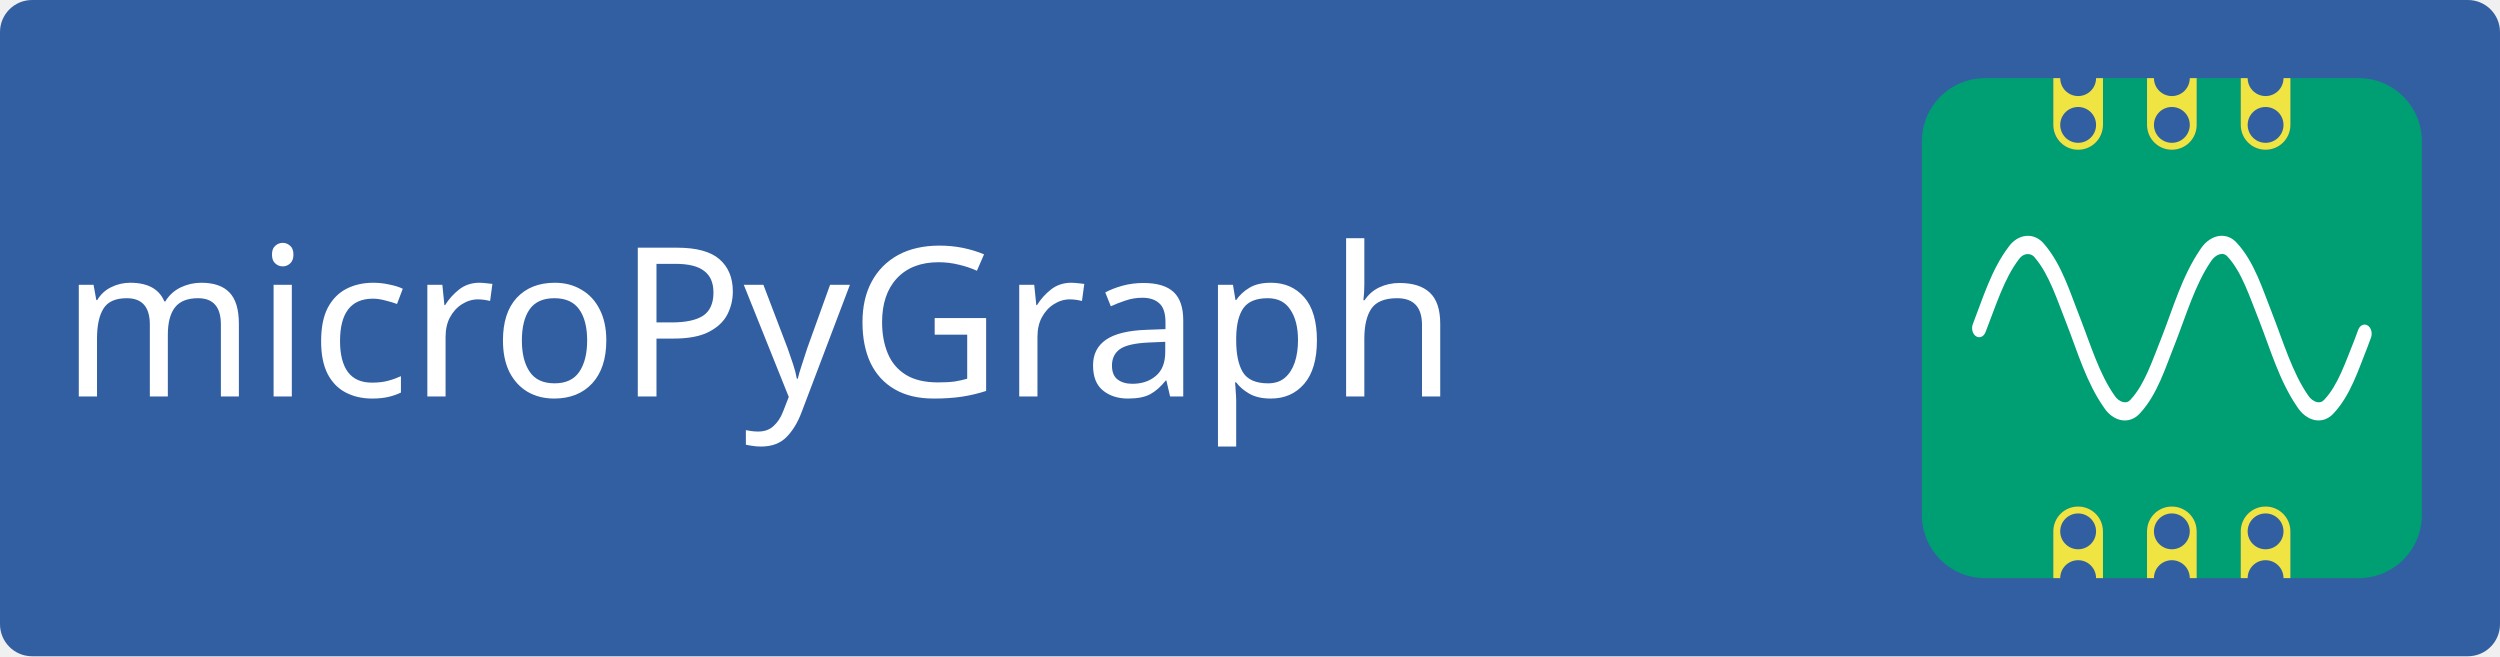
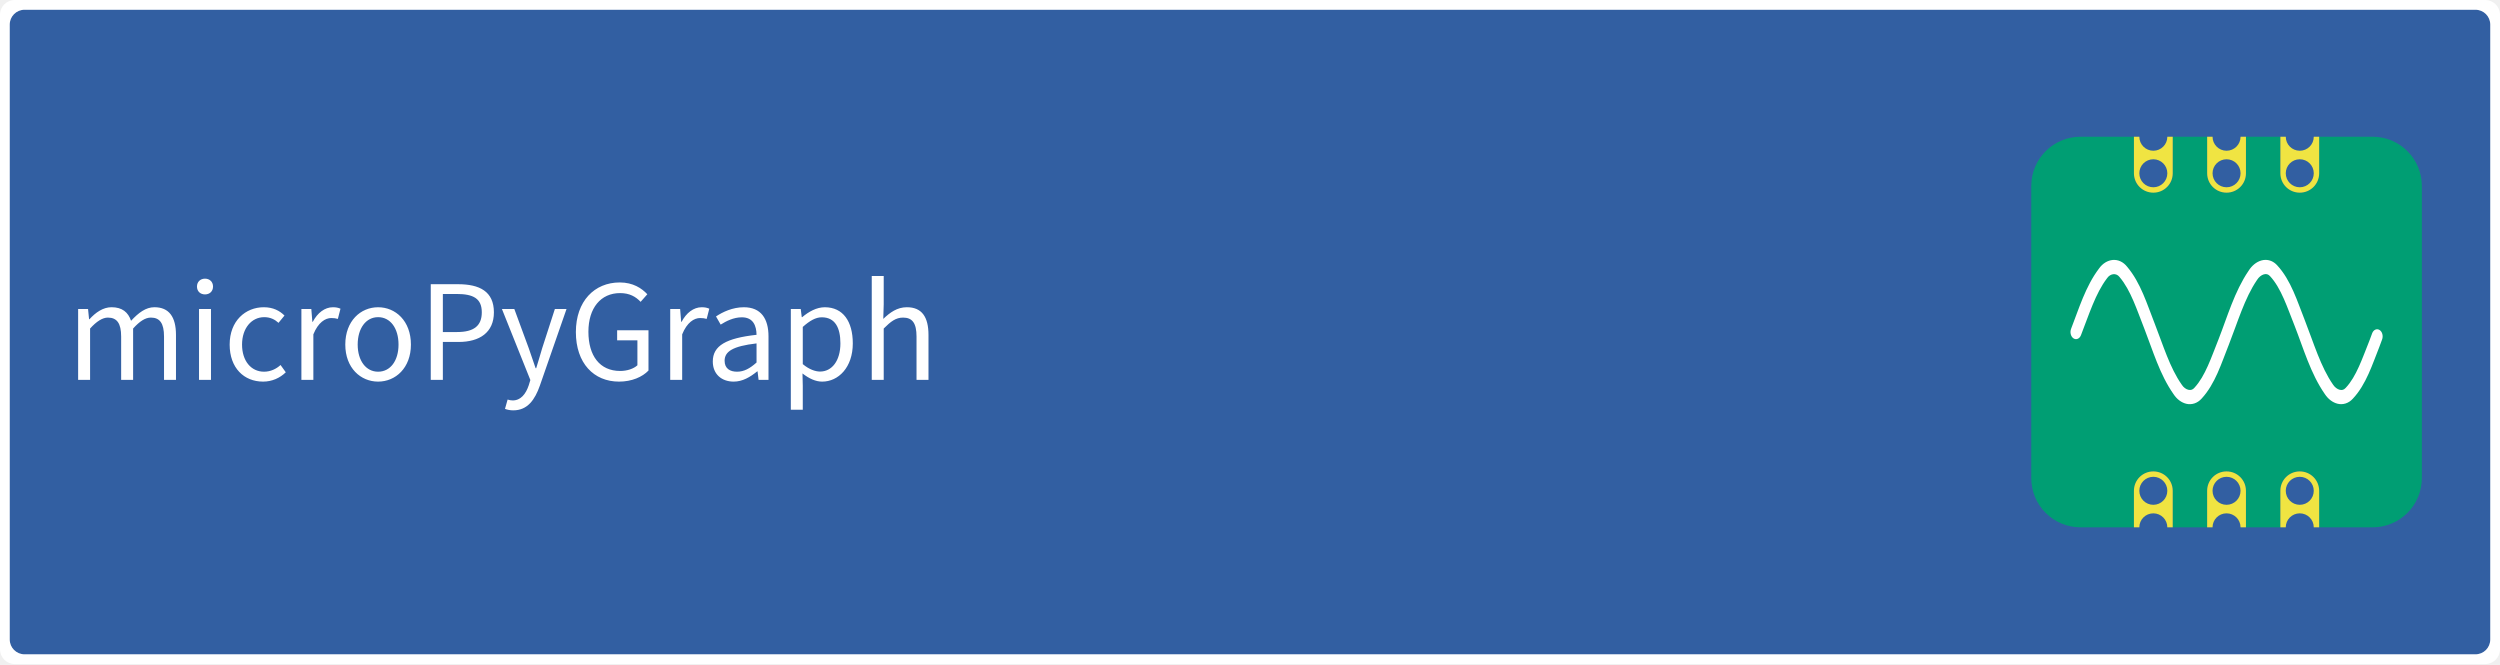
- <svg xmlns="http://www.w3.org/2000/svg" width="640" height="168" viewBox="0 0 169.333 44.45" version="1.1" id="svg8">
-   <defs id="defs2">
-     </defs>
-   <g id="layer1" transform="translate(-40.01137,-180.5396)">
-     <rect style="fill:#325fa2;stroke:none;stroke-width:0.141;stroke-linecap:square" id="rect1" width="169.333" height="44.45" x="40.011" y="180.54" rx="2.173" ry="2.173" />
-     <text xml:space="preserve" style="font-style:normal;font-variant:normal;font-weight:normal;font-stretch:normal;font-size:14.111px;line-height:1.05;font-family:'Source Sans 3';-inkscape-font-specification:'Source Sans 3, ';text-decoration-color:#000000;letter-spacing:0px;word-spacing:0px;fill:#ffffff;stroke-width:0.265;stroke-linecap:square;stroke-linejoin:round;-inkscape-stroke:none;stop-color:#000000" x="44.146" y="207.393" id="text1">
-       <tspan id="tspan1" style="font-style:normal;font-variant:normal;font-weight:normal;font-stretch:normal;font-size:14.111px;font-family:'Source Sans 3';-inkscape-font-specification:'Source Sans 3, ';stroke-width:0.265;fill:#ffffff" x="44.146" y="207.393">microPyGraph</tspan>
-     </text>
-     <path id="rect17" style="fill:#009e73;stroke:none;stroke-width:0.141;stroke-linecap:square" d="m 174.468,185.831 c -2.372,0 -4.282,1.91 -4.282,4.282 v 25.303 c 0,2.372 1.91,4.282 4.282,4.282 h 4.622 v -3.168 c 0,-0.932 0.75,-1.682 1.682,-1.682 0.932,0 1.682,0.75 1.682,1.682 v 3.168 h 2.983 v -3.168 c 0,-0.932 0.75,-1.682 1.682,-1.682 0.932,0 1.682,0.75 1.682,1.682 v 3.168 h 2.984 v -3.168 c 0,-0.932 0.75,-1.682 1.682,-1.682 0.932,0 1.682,0.75 1.682,1.682 v 3.168 h 4.621 c 2.372,0 4.282,-1.91 4.282,-4.282 v -25.303 c 0,-2.372 -1.91,-4.282 -4.282,-4.282 h -4.621 v 3.168 c 0,0.932 -0.75,1.682 -1.682,1.682 -0.932,0 -1.682,-0.75 -1.682,-1.682 v -3.168 h -2.984 v 3.168 c 0,0.932 -0.75,1.682 -1.682,1.682 -0.932,0 -1.682,-0.75 -1.682,-1.682 v -3.168 h -2.983 v 3.168 c 0,2.202 -3.364,2.202 -3.364,0 v -3.168 z" />
-     <path id="path17" style="fill:#f0e442;fill-opacity:1;stroke:none;stroke-width:0.6" d="m 193.467,190.682 c -0.932,0 -1.682,-0.75 -1.682,-1.682 v -3.168 h 0.468 a 1.214,1.214 0 0 0 0,5.1e-4 1.214,1.214 0 0 0 1.214,1.214 1.214,1.214 0 0 0 1.214,-1.214 1.214,1.214 0 0 0 0,-5.1e-4 h 0.468 v 3.168 c 0,0.932 -0.75,1.682 -1.682,1.682 z m 0,-0.468 a 1.214,1.214 0 0 0 1.214,-1.214 1.214,1.214 0 0 0 -1.214,-1.214 1.214,1.214 0 0 0 -1.214,1.214 1.214,1.214 0 0 0 1.214,1.214 z m -6.348,0.468 c -0.932,0 -1.682,-0.75 -1.682,-1.682 v -3.168 h 0.468 a 1.214,1.214 0 0 0 0,5.1e-4 1.214,1.214 0 0 0 1.214,1.214 1.214,1.214 0 0 0 1.214,-1.214 1.214,1.214 0 0 0 0,-5.1e-4 h 0.468 v 3.168 c 0,0.932 -0.75,1.682 -1.682,1.682 z m 0,-0.468 a 1.214,1.214 0 0 0 1.214,-1.214 1.214,1.214 0 0 0 -1.214,-1.214 1.214,1.214 0 0 0 -1.214,1.214 1.214,1.214 0 0 0 1.214,1.214 z m -6.348,0.468 c -0.932,0 -1.682,-0.75 -1.682,-1.682 v -3.168 h 0.468 a 1.214,1.214 0 0 0 0,5.1e-4 1.214,1.214 0 0 0 1.214,1.214 1.214,1.214 0 0 0 1.214,-1.214 1.214,1.214 0 0 0 0,-5.1e-4 h 0.468 v 3.168 c 0,0.932 -0.75,1.682 -1.682,1.682 z m 0,-0.468 a 1.214,1.214 0 0 0 1.214,-1.214 1.214,1.214 0 0 0 -1.214,-1.214 1.214,1.214 0 0 0 -1.214,1.214 1.214,1.214 0 0 0 1.214,1.214 z m 12.695,24.634 c -0.932,0 -1.682,0.75 -1.682,1.682 v 3.168 h 0.468 a 1.214,1.214 0 0 1 0,-5.1e-4 1.214,1.214 0 0 1 1.214,-1.214 1.214,1.214 0 0 1 1.214,1.214 1.214,1.214 0 0 1 0,5.1e-4 h 0.468 v -3.168 c 0,-0.932 -0.75,-1.682 -1.682,-1.682 z m 0,0.468 a 1.214,1.214 0 0 1 1.214,1.214 1.214,1.214 0 0 1 -1.214,1.214 1.214,1.214 0 0 1 -1.214,-1.214 1.214,1.214 0 0 1 1.214,-1.214 z m -6.348,-0.468 c -0.932,0 -1.682,0.75 -1.682,1.682 v 3.168 h 0.468 a 1.214,1.214 0 0 1 0,-5.1e-4 1.214,1.214 0 0 1 1.214,-1.214 1.214,1.214 0 0 1 1.214,1.214 1.214,1.214 0 0 1 0,5.1e-4 h 0.468 v -3.168 c 0,-0.932 -0.75,-1.682 -1.682,-1.682 z m 0,0.468 a 1.214,1.214 0 0 1 1.214,1.214 1.214,1.214 0 0 1 -1.214,1.214 1.214,1.214 0 0 1 -1.214,-1.214 1.214,1.214 0 0 1 1.214,-1.214 z m -6.348,-0.468 c -0.932,0 -1.682,0.75 -1.682,1.682 v 3.168 h 0.468 a 1.214,1.214 0 0 1 0,-5.1e-4 1.214,1.214 0 0 1 1.214,-1.214 1.214,1.214 0 0 1 1.214,1.214 1.214,1.214 0 0 1 0,5.1e-4 h 0.468 v -3.168 c 0,-0.932 -0.75,-1.682 -1.682,-1.682 z m 0,0.468 a 1.214,1.214 0 0 1 1.214,1.214 1.214,1.214 0 0 1 -1.214,1.214 1.214,1.214 0 0 1 -1.214,-1.214 1.214,1.214 0 0 1 1.214,-1.214 z" />
-     <path id="path20" style="fill:#ffffff;stroke-width:0.6" d="m 190.483,196.51 c 0.352,-0.005 0.718,0.135 1.019,0.463 1.212,1.303 1.762,3.168 2.381,4.715 6e-4,0.001 9.1e-4,0.003 0.002,0.005 0.788,2.012 1.391,4.087 2.468,5.634 0.003,0.005 0.006,0.009 0.009,0.013 0.141,0.215 0.362,0.381 0.564,0.431 0.202,0.049 0.366,0.009 0.518,-0.162 0.005,-0.005 0.008,-0.009 0.013,-0.013 0.916,-0.971 1.426,-2.538 2.046,-4.078 0.08,-0.211 0.159,-0.428 0.24,-0.646 0.115,-0.305 0.4,-0.434 0.638,-0.287 0.238,0.147 0.338,0.515 0.225,0.822 -0.08,0.213 -0.159,0.432 -0.242,0.651 -0.002,0.005 -0.004,0.009 -0.005,0.014 -0.59,1.466 -1.127,3.233 -2.286,4.466 -0.385,0.431 -0.886,0.55 -1.322,0.444 -0.437,-0.106 -0.828,-0.409 -1.114,-0.842 -1.232,-1.774 -1.853,-3.964 -2.605,-5.884 -0.652,-1.627 -1.176,-3.296 -2.144,-4.337 -6.1e-4,-7.7e-4 -9.1e-4,-10e-4 -0.002,-0.002 -0.162,-0.176 -0.333,-0.21 -0.541,-0.151 -0.208,0.059 -0.433,0.242 -0.576,0.472 -0.004,0.007 -0.009,0.014 -0.014,0.021 -1.072,1.572 -1.674,3.66 -2.468,5.682 -9e-4,0.001 -0.003,0.003 -0.004,0.005 -0.602,1.502 -1.144,3.307 -2.316,4.578 -0.382,0.435 -0.883,0.564 -1.322,0.464 -0.439,-0.1 -0.836,-0.4 -1.125,-0.842 -1.191,-1.692 -1.796,-3.79 -2.514,-5.63 -0.661,-1.669 -1.192,-3.377 -2.155,-4.508 -0.005,-0.007 -0.011,-0.013 -0.016,-0.021 -0.287,-0.368 -0.791,-0.296 -1.069,0.102 -0.004,0.007 -0.009,0.014 -0.015,0.021 -0.994,1.304 -1.555,3.14 -2.256,4.933 -0.119,0.303 -0.406,0.425 -0.642,0.273 -0.237,-0.152 -0.333,-0.524 -0.214,-0.829 0.669,-1.712 1.25,-3.683 2.419,-5.224 0.312,-0.445 0.748,-0.708 1.195,-0.746 v -6.1e-4 c 0.447,-0.038 0.903,0.149 1.253,0.596 1.17,1.383 1.725,3.256 2.353,4.842 6.1e-4,7.8e-4 9.1e-4,10e-4 0.002,0.002 0.752,1.926 1.338,3.907 2.374,5.372 0.005,0.007 0.009,0.013 0.014,0.021 0.139,0.215 0.357,0.377 0.56,0.423 0.203,0.046 0.372,9.4e-4 0.523,-0.173 0.004,-0.005 0.007,-0.009 0.01,-0.014 0.936,-1.011 1.453,-2.622 2.086,-4.202 0.757,-1.928 1.376,-4.125 2.596,-5.921 0.281,-0.449 0.671,-0.776 1.114,-0.902 0.111,-0.032 0.227,-0.049 0.344,-0.051 z" />
+ <svg xmlns="http://www.w3.org/2000/svg" width="1280" height="340" viewBox="0 0 338.667 89.958" version="1.1" id="svg8">
+   <defs id="defs2" />
+   <g id="layer1" transform="translate(-40.01136,-180.5396)">
+     <rect style="fill:#ffffff;stroke:none;stroke-width:0.141;stroke-linecap:square" id="rect3" width="338.667" height="89.958" x="40.011" y="180.54" rx="2" ry="2" />
+     <rect style="fill:#325fa2;stroke:none;stroke-width:0.141;stroke-linecap:square" id="rect2" width="336.021" height="87.312" x="41.334" y="181.863" rx="2" ry="2" />
+     <g id="g6" transform="matrix(1.5625,0,0,1.5625,-318.6743,-91.30086)" style="stroke-width:0.64">
+       <g id="g5" transform="translate(235.4792)" style="stroke-width:0.64">
+         <path id="rect17" style="fill:#009e73;stroke:none;stroke-width:0.09;stroke-linecap:square" d="m 174.468,185.831 c -2.372,0 -4.282,1.91 -4.282,4.282 v 25.303 c 0,2.372 1.91,4.282 4.282,4.282 h 4.622 v -3.168 c 0,-0.932 0.75,-1.682 1.682,-1.682 0.932,0 1.682,0.75 1.682,1.682 v 3.168 h 2.983 v -3.168 c 0,-0.932 0.75,-1.682 1.682,-1.682 0.932,0 1.682,0.75 1.682,1.682 v 3.168 h 2.984 v -3.168 c 0,-0.932 0.75,-1.682 1.682,-1.682 0.932,0 1.682,0.75 1.682,1.682 v 3.168 h 4.621 c 2.372,0 4.282,-1.91 4.282,-4.282 v -25.303 c 0,-2.372 -1.91,-4.282 -4.282,-4.282 h -4.621 v 3.168 c 0,0.932 -0.75,1.682 -1.682,1.682 -0.932,0 -1.682,-0.75 -1.682,-1.682 v -3.168 h -2.984 v 3.168 c 0,0.932 -0.75,1.682 -1.682,1.682 -0.932,0 -1.682,-0.75 -1.682,-1.682 v -3.168 h -2.983 v 3.168 c 0,2.202 -3.364,2.202 -3.364,0 v -3.168 z" />
+         <path id="path17" style="fill:#f0e442;fill-opacity:1;stroke:none;stroke-width:0.384" d="m 193.467,190.682 c -0.932,0 -1.682,-0.75 -1.682,-1.682 v -3.168 h 0.468 a 1.214,1.214 0 0 0 0,5.1e-4 1.214,1.214 0 0 0 1.214,1.214 1.214,1.214 0 0 0 1.214,-1.214 1.214,1.214 0 0 0 0,-5.1e-4 h 0.468 v 3.168 c 0,0.932 -0.75,1.682 -1.682,1.682 z m 0,-0.468 a 1.214,1.214 0 0 0 1.214,-1.214 1.214,1.214 0 0 0 -1.214,-1.214 1.214,1.214 0 0 0 -1.214,1.214 1.214,1.214 0 0 0 1.214,1.214 z m -6.348,0.468 c -0.932,0 -1.682,-0.75 -1.682,-1.682 v -3.168 h 0.468 a 1.214,1.214 0 0 0 0,5.1e-4 1.214,1.214 0 0 0 1.214,1.214 1.214,1.214 0 0 0 1.214,-1.214 1.214,1.214 0 0 0 0,-5.1e-4 h 0.468 v 3.168 c 0,0.932 -0.75,1.682 -1.682,1.682 z m 0,-0.468 a 1.214,1.214 0 0 0 1.214,-1.214 1.214,1.214 0 0 0 -1.214,-1.214 1.214,1.214 0 0 0 -1.214,1.214 1.214,1.214 0 0 0 1.214,1.214 z m -6.348,0.468 c -0.932,0 -1.682,-0.75 -1.682,-1.682 v -3.168 h 0.468 a 1.214,1.214 0 0 0 0,5.1e-4 1.214,1.214 0 0 0 1.214,1.214 1.214,1.214 0 0 0 1.214,-1.214 1.214,1.214 0 0 0 0,-5.1e-4 h 0.468 v 3.168 c 0,0.932 -0.75,1.682 -1.682,1.682 z m 0,-0.468 a 1.214,1.214 0 0 0 1.214,-1.214 1.214,1.214 0 0 0 -1.214,-1.214 1.214,1.214 0 0 0 -1.214,1.214 1.214,1.214 0 0 0 1.214,1.214 z m 12.695,24.634 c -0.932,0 -1.682,0.75 -1.682,1.682 v 3.168 h 0.468 a 1.214,1.214 0 0 1 0,-5.1e-4 1.214,1.214 0 0 1 1.214,-1.214 1.214,1.214 0 0 1 1.214,1.214 1.214,1.214 0 0 1 0,5.1e-4 h 0.468 v -3.168 c 0,-0.932 -0.75,-1.682 -1.682,-1.682 z m 0,0.468 a 1.214,1.214 0 0 1 1.214,1.214 1.214,1.214 0 0 1 -1.214,1.214 1.214,1.214 0 0 1 -1.214,-1.214 1.214,1.214 0 0 1 1.214,-1.214 z m -6.348,-0.468 c -0.932,0 -1.682,0.75 -1.682,1.682 v 3.168 h 0.468 a 1.214,1.214 0 0 1 0,-5.1e-4 1.214,1.214 0 0 1 1.214,-1.214 1.214,1.214 0 0 1 1.214,1.214 1.214,1.214 0 0 1 0,5.1e-4 h 0.468 v -3.168 c 0,-0.932 -0.75,-1.682 -1.682,-1.682 z m 0,0.468 a 1.214,1.214 0 0 1 1.214,1.214 1.214,1.214 0 0 1 -1.214,1.214 1.214,1.214 0 0 1 -1.214,-1.214 1.214,1.214 0 0 1 1.214,-1.214 z m -6.348,-0.468 c -0.932,0 -1.682,0.75 -1.682,1.682 v 3.168 h 0.468 a 1.214,1.214 0 0 1 0,-5.1e-4 1.214,1.214 0 0 1 1.214,-1.214 1.214,1.214 0 0 1 1.214,1.214 1.214,1.214 0 0 1 0,5.1e-4 h 0.468 v -3.168 c 0,-0.932 -0.75,-1.682 -1.682,-1.682 z m 0,0.468 a 1.214,1.214 0 0 1 1.214,1.214 1.214,1.214 0 0 1 -1.214,1.214 1.214,1.214 0 0 1 -1.214,-1.214 1.214,1.214 0 0 1 1.214,-1.214 z" />
+         <path id="path20" style="fill:#ffffff;stroke-width:0.384" d="m 190.483,196.51 c 0.352,-0.005 0.718,0.135 1.019,0.463 1.212,1.303 1.762,3.168 2.381,4.715 6e-4,0.001 9.1e-4,0.003 0.002,0.005 0.788,2.012 1.391,4.087 2.468,5.634 0.003,0.005 0.006,0.009 0.009,0.013 0.141,0.215 0.362,0.381 0.564,0.431 0.202,0.049 0.366,0.009 0.518,-0.162 0.005,-0.005 0.008,-0.009 0.013,-0.013 0.916,-0.971 1.426,-2.538 2.046,-4.078 0.08,-0.211 0.159,-0.428 0.24,-0.646 0.115,-0.305 0.4,-0.434 0.638,-0.287 0.238,0.147 0.338,0.515 0.225,0.822 -0.08,0.213 -0.159,0.432 -0.242,0.651 -0.002,0.005 -0.004,0.009 -0.005,0.014 -0.59,1.466 -1.127,3.233 -2.286,4.466 -0.385,0.431 -0.886,0.55 -1.322,0.444 -0.437,-0.106 -0.828,-0.409 -1.114,-0.842 -1.232,-1.774 -1.853,-3.964 -2.605,-5.884 -0.652,-1.627 -1.176,-3.296 -2.144,-4.337 -6.1e-4,-7.7e-4 -9.1e-4,-10e-4 -0.002,-0.002 -0.162,-0.176 -0.333,-0.21 -0.541,-0.151 -0.208,0.059 -0.433,0.242 -0.576,0.472 -0.004,0.007 -0.009,0.014 -0.014,0.021 -1.072,1.572 -1.674,3.66 -2.468,5.682 -9e-4,0.001 -0.003,0.003 -0.004,0.005 -0.602,1.502 -1.144,3.307 -2.316,4.578 -0.382,0.435 -0.883,0.564 -1.322,0.464 -0.439,-0.1 -0.836,-0.4 -1.125,-0.842 -1.191,-1.692 -1.796,-3.79 -2.514,-5.63 -0.661,-1.669 -1.192,-3.377 -2.155,-4.508 -0.005,-0.007 -0.011,-0.013 -0.016,-0.021 -0.287,-0.368 -0.791,-0.296 -1.069,0.102 -0.004,0.007 -0.009,0.014 -0.015,0.021 -0.994,1.304 -1.555,3.14 -2.256,4.933 -0.119,0.303 -0.406,0.425 -0.642,0.273 -0.237,-0.152 -0.333,-0.524 -0.214,-0.829 0.669,-1.712 1.25,-3.683 2.419,-5.224 0.312,-0.445 0.748,-0.708 1.195,-0.746 v -6.1e-4 c 0.447,-0.038 0.903,0.149 1.253,0.596 1.17,1.383 1.725,3.256 2.353,4.842 6.1e-4,7.8e-4 9.1e-4,10e-4 0.002,0.002 0.752,1.926 1.338,3.907 2.374,5.372 0.005,0.007 0.009,0.013 0.014,0.021 0.139,0.215 0.357,0.377 0.56,0.423 0.203,0.046 0.372,9.4e-4 0.523,-0.173 0.004,-0.005 0.007,-0.009 0.01,-0.014 0.936,-1.011 1.453,-2.622 2.086,-4.202 0.757,-1.928 1.376,-4.125 2.596,-5.921 0.281,-0.449 0.671,-0.776 1.114,-0.902 0.111,-0.032 0.227,-0.049 0.344,-0.051 z" />
+       </g>
+     </g>
+     <path d="m 50.595,231.999 h 1.62 v -6.954 c 0.889,-0.988 1.699,-1.482 2.41,-1.482 1.225,0 1.798,0.77 1.798,2.568 v 5.867 h 1.62 v -6.954 c 0.889,-0.988 1.659,-1.482 2.41,-1.482 1.205,0 1.778,0.77 1.778,2.568 v 5.867 h 1.62 v -6.085 c 0,-2.45 -0.948,-3.754 -2.924,-3.754 -1.166,0 -2.153,0.751 -3.161,1.837 -0.395,-1.146 -1.185,-1.837 -2.647,-1.837 -1.146,0 -2.153,0.711 -2.983,1.62 h -0.059 l -0.138,-1.383 h -1.343 z m 16.377,0 h 1.62 v -9.601 h -1.62 z m 0.81,-11.577 c 0.632,0 1.087,-0.415 1.087,-1.067 0,-0.632 -0.454,-1.067 -1.087,-1.067 -0.632,0 -1.087,0.435 -1.087,1.067 0,0.652 0.454,1.067 1.087,1.067 z m 7.863,11.814 c 1.225,0 2.292,-0.494 3.082,-1.264 l -0.711,-0.988 c -0.573,0.533 -1.363,0.909 -2.232,0.909 -1.778,0 -2.983,-1.482 -2.983,-3.675 0,-2.213 1.284,-3.714 3.003,-3.714 0.83,0 1.442,0.316 1.936,0.77 l 0.81,-0.988 c -0.652,-0.652 -1.541,-1.126 -2.805,-1.126 -2.469,0 -4.623,1.837 -4.623,5.057 0,3.181 1.956,5.018 4.524,5.018 z m 5.196,-0.237 h 1.62 v -6.164 c 0.652,-1.62 1.62,-2.213 2.43,-2.213 0.395,0 0.593,0.04 0.889,0.119 l 0.356,-1.383 c -0.316,-0.138 -0.612,-0.198 -1.027,-0.198 -1.106,0 -2.094,0.77 -2.726,1.976 h -0.059 l -0.138,-1.738 H 80.841 Z m 10.391,0.237 c 2.351,0 4.445,-1.837 4.445,-5.018 0,-3.22 -2.094,-5.057 -4.445,-5.057 -2.351,0 -4.445,1.837 -4.445,5.057 0,3.181 2.094,5.018 4.445,5.018 z m 0,-1.343 c -1.64,0 -2.766,-1.482 -2.766,-3.675 0,-2.213 1.126,-3.714 2.766,-3.714 1.659,0 2.766,1.501 2.766,3.714 0,2.193 -1.106,3.675 -2.766,3.675 z m 7.132,1.106 h 1.64 v -5.136 h 2.134 c 2.845,0 4.781,-1.284 4.781,-4.01 0,-2.845 -1.956,-3.813 -4.86,-3.813 h -3.694 z m 1.64,-6.48 v -5.156 h 1.857 c 2.272,0 3.418,0.612 3.418,2.489 0,1.837 -1.087,2.667 -3.339,2.667 z m 9.542,10.609 c 1.936,0 2.924,-1.442 3.596,-3.339 l 3.615,-10.391 h -1.58 l -1.719,5.314 c -0.257,0.849 -0.533,1.837 -0.81,2.707 h -0.079 c -0.296,-0.889 -0.632,-1.877 -0.929,-2.707 l -1.956,-5.314 h -1.679 l 3.852,9.621 -0.217,0.711 c -0.395,1.185 -1.087,2.055 -2.173,2.055 -0.217,0 -0.454,-0.04 -0.691,-0.119 l -0.356,1.264 c 0.316,0.119 0.691,0.198 1.126,0.198 z m 14.323,-3.892 c 1.738,0 3.161,-0.632 3.991,-1.501 v -5.453 h -4.247 v 1.363 h 2.746 v 3.378 c -0.514,0.474 -1.403,0.77 -2.331,0.77 -2.766,0 -4.307,-2.055 -4.307,-5.314 0,-3.22 1.679,-5.235 4.287,-5.235 1.304,0 2.134,0.494 2.786,1.185 l 0.909,-1.027 c -0.751,-0.81 -1.936,-1.6 -3.734,-1.6 -3.437,0 -5.946,2.548 -5.946,6.717 0,4.228 2.43,6.717 5.848,6.717 z m 6.934,-0.237 h 1.62 v -6.164 c 0.652,-1.62 1.62,-2.213 2.43,-2.213 0.395,0 0.593,0.04 0.889,0.119 l 0.356,-1.383 c -0.316,-0.138 -0.612,-0.198 -1.027,-0.198 -1.106,0 -2.094,0.77 -2.726,1.976 h -0.059 l -0.138,-1.738 h -1.343 z m 8.594,0.237 c 1.205,0 2.232,-0.612 3.181,-1.383 h 0.059 l 0.138,1.146 h 1.343 v -5.887 c 0,-2.39 -1.008,-3.951 -3.339,-3.951 -1.541,0 -2.884,0.652 -3.773,1.245 l 0.632,1.106 c 0.751,-0.474 1.758,-0.988 2.865,-0.988 1.561,0 1.976,1.166 1.995,2.371 -4.109,0.454 -5.927,1.462 -5.927,3.615 0,1.738 1.225,2.726 2.825,2.726 z m 0.454,-1.343 c -0.929,0 -1.679,-0.415 -1.679,-1.482 0,-1.245 1.087,-1.976 4.326,-2.351 v 2.588 c -0.929,0.83 -1.719,1.245 -2.647,1.245 z m 7.29,5.156 h 1.62 v -3.24 l -0.04,-1.679 c 0.889,0.691 1.778,1.106 2.667,1.106 2.193,0 4.149,-1.916 4.149,-5.176 0,-2.983 -1.324,-4.899 -3.793,-4.899 -1.126,0 -2.193,0.612 -3.062,1.343 h -0.059 l -0.138,-1.106 h -1.343 z m 3.971,-5.176 c -0.632,0 -1.482,-0.277 -2.351,-1.008 v -5.038 c 0.948,-0.849 1.758,-1.304 2.568,-1.304 1.818,0 2.529,1.422 2.529,3.536 0,2.371 -1.166,3.813 -2.746,3.813 z m 6.993,1.126 h 1.62 v -6.954 c 0.968,-0.968 1.64,-1.482 2.627,-1.482 1.264,0 1.818,0.77 1.818,2.568 v 5.867 h 1.62 v -6.085 c 0,-2.45 -0.909,-3.754 -2.924,-3.754 -1.324,0 -2.292,0.711 -3.2,1.58 l 0.059,-1.976 v -3.833 h -1.62 z" id="text1" style="font-size:19.756px;line-height:1.05;font-family:'Source Sans 3';-inkscape-font-specification:'Source Sans 3, ';letter-spacing:0px;word-spacing:0px;fill:#ffffff;stroke-width:0.265;stroke-linecap:square;stroke-linejoin:round" aria-label="microPyGraph" />
  </g>
</svg>
